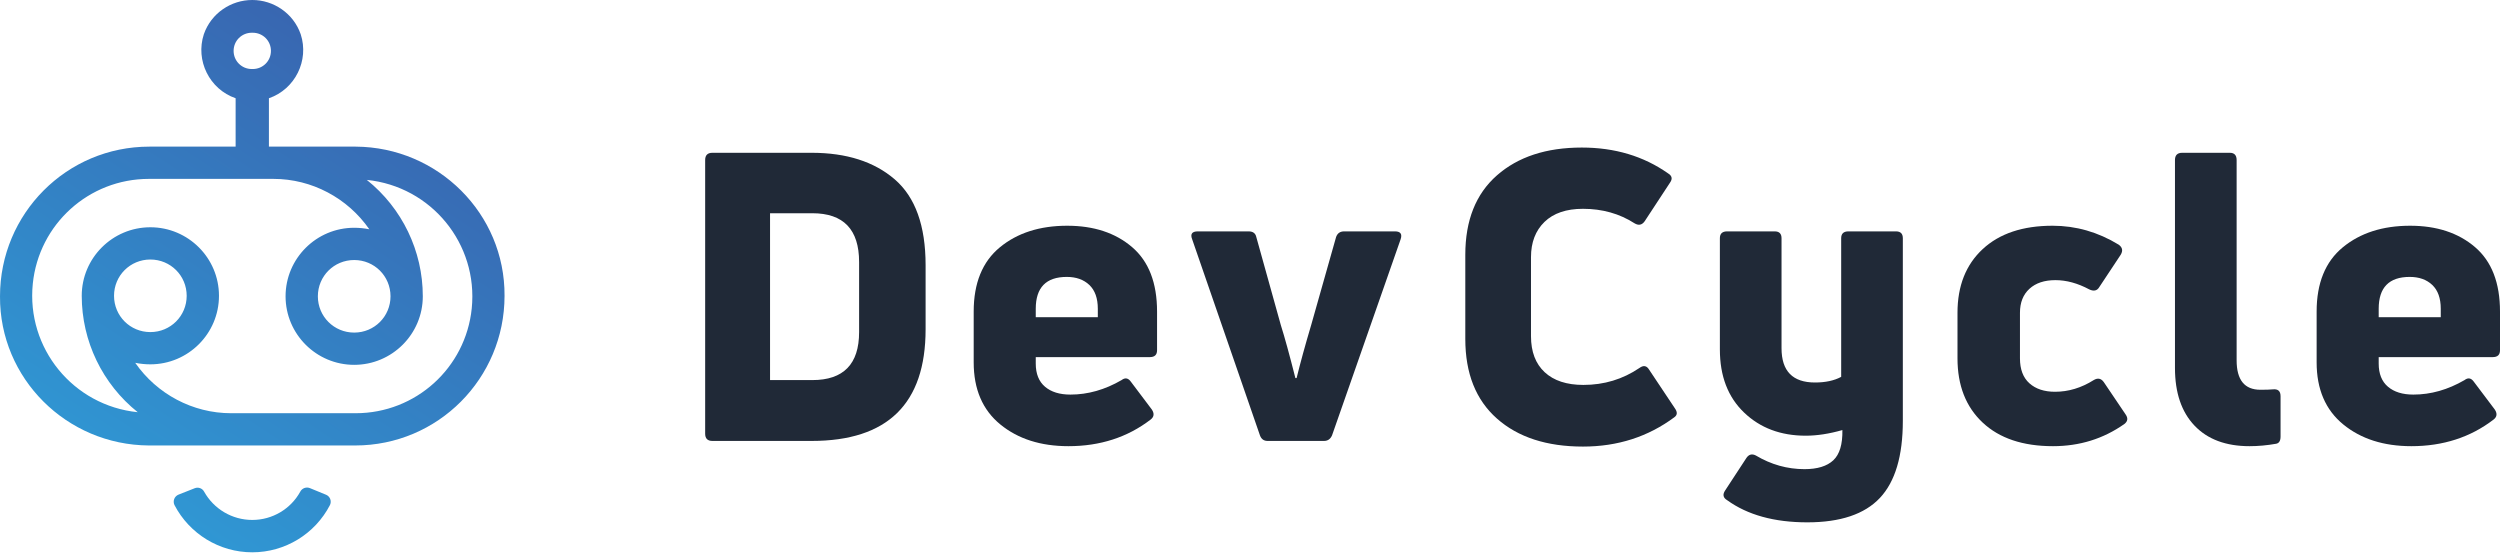
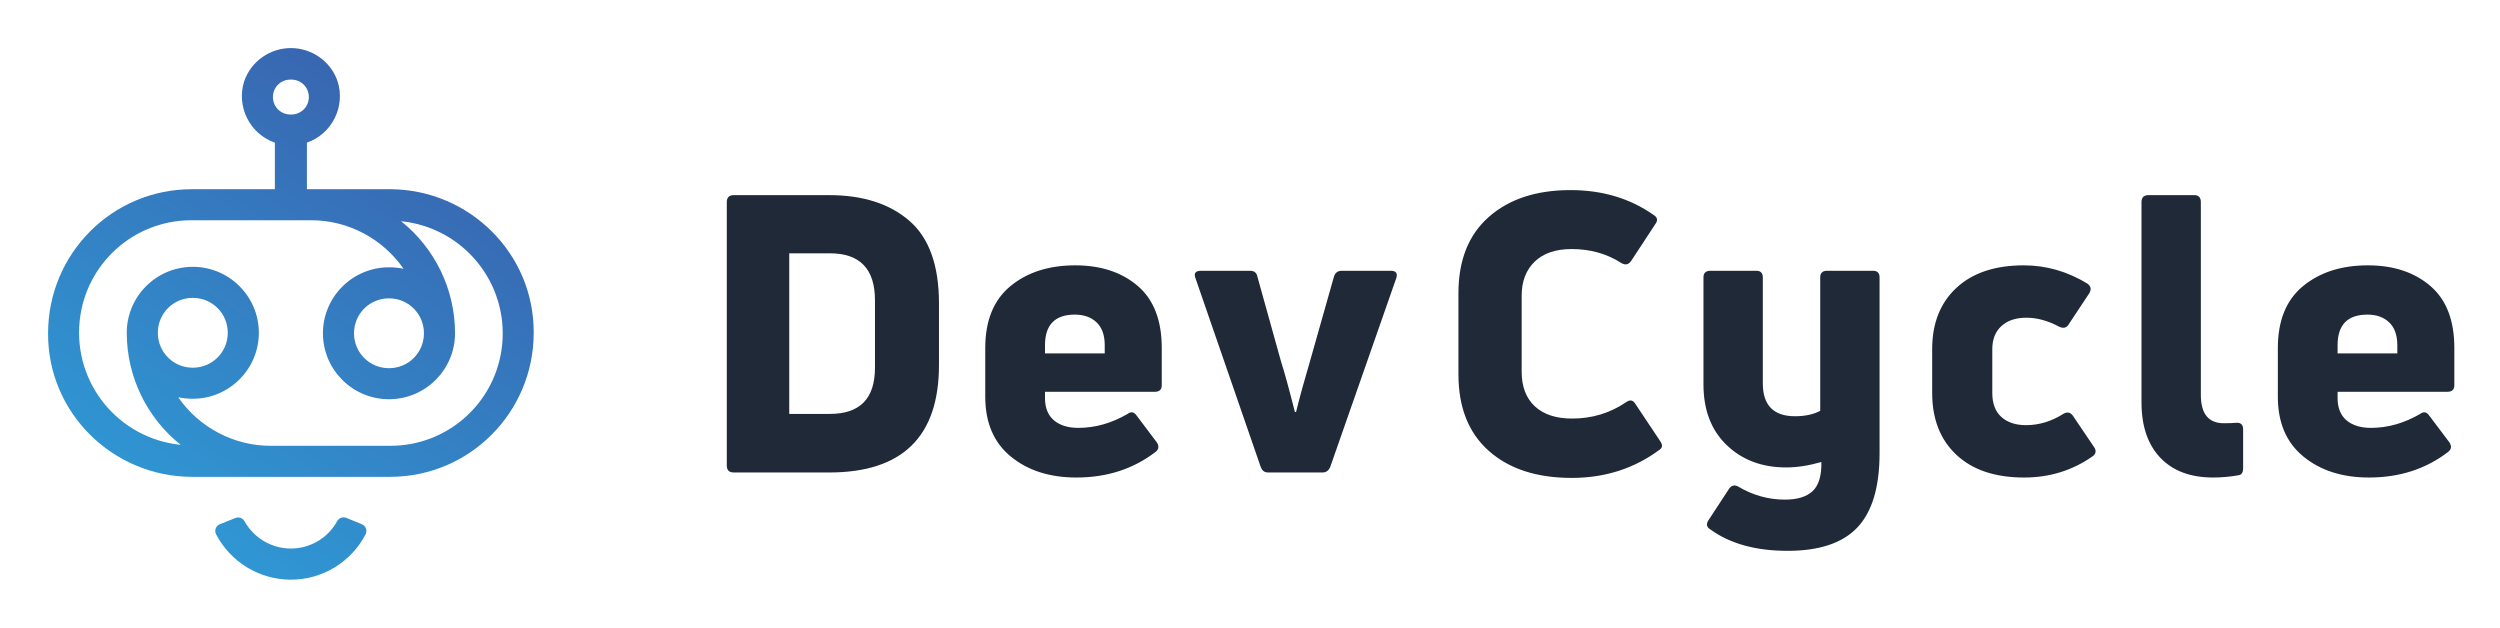
- <svg xmlns="http://www.w3.org/2000/svg" id="Layer_2" viewBox="0 0 3963.979 875.737">
+ <svg xmlns="http://www.w3.org/2000/svg" role="img" viewBox="-79.20 -79.20 4118.40 1033.40">
  <defs>
-     <linearGradient id="linear-gradient" x1="76.568" y1="966.385" x2="745.12" y2="-60.871" gradientUnits="userSpaceOnUse">
+     <linearGradient id="a" x1="76.568" x2="745.12" y1="966.385" y2="-60.871" gradientUnits="userSpaceOnUse">
      <stop offset=".027" stop-color="#2da3dc" />
      <stop offset=".979" stop-color="#3b5aa8" />
    </linearGradient>
  </defs>
-   <g id="Components">
-     <g id="b4f9329a-f8e2-456e-b9df-fcdd24cb3e1f_1">
-       <g>
-         <path d="M1286.789,699.146h-157.194c-7.668,0-11.502-3.834-11.502-11.502V253.763c0-7.668,3.834-11.502,11.502-11.502h157.194c55.373,0,99.364,14.058,131.953,42.174,32.589,28.116,48.884,73.485,48.884,136.107v101.602c0,118.005-60.286,177.002-180.837,177.002Zm-65.817-361.035v264.546h67.095c49.413,0,74.124-25.34,74.124-76.041v-111.186c0-51.54-24.711-77.319-74.124-77.319h-67.095Z" style="fill:#202937;" />
-         <path d="M1834.622,494.026v61.345c0,7.249-3.834,10.862-11.502,10.862h-180.837v10.225c0,16.195,4.893,28.436,14.697,36.742,9.795,8.307,23.214,12.461,40.257,12.461,27.686,0,54.734-7.668,81.153-23.004,5.531-4.254,10.434-3.404,14.696,2.556l33.228,44.091c4.253,6.391,3.614,11.723-1.917,15.975-36.643,28.117-80.095,42.175-130.356,42.175-43.881,0-79.875-11.502-107.99-34.507-28.116-23.004-42.175-55.802-42.175-98.405v-80.515c0-45.148,13.839-79.126,41.535-101.92,27.686-22.784,63.262-34.187,106.713-34.187,42.175,0,76.461,11.293,102.88,33.867,26.408,22.584,39.617,56.661,39.617,102.239Zm-93.933-4.473c0-16.613-4.473-29.174-13.419-37.701-8.946-8.516-20.878-12.779-35.784-12.779-32.809,0-49.203,16.834-49.203,50.48v13.42h98.406v-13.42Z" style="fill:#202937;" />
-         <path d="M2099.326,699.146h-89.46c-5.971,0-10.015-2.975-12.142-8.945l-107.352-310.554c-3.415-8.517-.43-12.78,8.945-12.78h80.515c6.809,0,10.862,2.985,12.141,8.946l38.98,139.941c5.96,18.75,13.628,46.647,23.004,83.709h1.917c5.96-24.281,13.628-52.178,23.004-83.709l39.618-139.941c2.126-5.961,6.39-8.946,12.779-8.946h80.515c8.945,0,11.921,4.263,8.945,12.78l-108.63,310.554c-2.556,5.971-6.819,8.945-12.779,8.945Z" style="fill:#202937;" />
-         <path d="M2655.015,661.444c-41.755,31.102-90.1,46.648-145.053,46.648-57.511,0-102.989-14.797-136.427-44.41-33.448-29.605-50.162-71.668-50.162-126.202v-133.551c0-54.525,16.714-96.489,50.162-125.883,33.438-29.394,78.277-44.091,134.51-44.091,52.398,0,97.977,13.639,136.745,40.896,6.391,3.834,7.449,8.736,3.195,14.697l-40.257,61.344c-4.264,5.971-9.585,7.029-15.975,3.195-23.863-15.336-51.12-23.004-81.792-23.004-26.419,0-46.757,6.929-61.025,20.768-14.277,13.848-21.406,32.489-21.406,55.913v125.244c0,24.712,7.239,43.772,21.727,57.19,14.477,13.42,34.925,20.129,61.344,20.129,32.799,0,62.402-8.946,88.821-26.838,6.39-4.684,11.502-3.834,15.336,2.556l40.895,61.345c4.254,5.97,4.044,10.652-.639,14.057Z" style="fill:#202937;" />
-         <path d="M2919.357,597.545v-219.816c0-7.239,3.834-10.863,11.502-10.863h75.402c7.238,0,10.862,3.624,10.862,10.863v289.467c0,55.803-12.141,96.588-36.423,122.368-24.282,25.77-62.622,38.659-115.019,38.659s-94.792-11.721-127.161-35.145c-6.391-3.834-7.458-8.946-3.195-15.336l33.867-51.76c3.834-5.541,8.727-6.818,14.697-3.834,24.281,14.479,50.052,21.727,77.318,21.727,20.448,0,35.675-4.693,45.688-14.059,10.005-9.375,14.797-25.35,14.378-47.924-20.877,5.971-40.257,8.945-58.149,8.945-39.617,0-72.207-12.24-97.767-36.742-25.56-24.492-38.34-57.83-38.34-100.004v-176.364c0-7.239,3.834-10.863,11.502-10.863h75.401c7.239,0,10.863,3.624,10.863,10.863v174.447c0,36.214,17.673,54.315,53.037,54.315,16.614,0,30.452-2.976,41.535-8.946Z" style="fill:#202937;" />
-         <path d="M3368.333,672.308c-33.228,23.434-70.93,35.145-113.103,35.145-47.715,0-84.887-12.46-111.506-37.382-26.628-24.921-39.938-58.888-39.938-101.92v-72.207c0-42.594,13.31-76.251,39.938-100.962,26.619-24.701,63.581-37.062,110.867-37.062,37.062,0,71.987,10.014,104.796,30.033,5.961,4.263,7.029,9.585,3.195,15.975l-33.867,51.12c-3.415,5.971-8.736,7.249-15.976,3.834-18.321-9.795-36.213-14.697-53.676-14.697-17.473,0-31.211,4.584-41.216,13.738-10.014,9.166-15.016,21.836-15.016,38.022v72.207c0,17.473,5.002,30.672,15.016,39.617,10.005,8.946,23.533,13.42,40.577,13.42,21.297,0,41.744-6.171,61.344-18.531,6.39-3.834,11.712-2.766,15.975,3.195l34.507,51.119c4.253,5.971,3.614,11.083-1.917,15.336Z" style="fill:#202937;" />
-         <path d="M3609.003,703.619c-14.487,2.556-28.546,3.834-42.174,3.834-37.491,0-66.566-10.863-87.224-32.589-20.668-21.727-30.992-52.179-30.992-91.377V253.763c0-7.668,3.834-11.502,11.503-11.502h75.401c7.239,0,10.863,3.834,10.863,11.502v317.584c0,31.101,12.56,46.647,37.701,46.647,8.945,0,15.545-.21,19.809-.639,8.088-.85,12.142,2.775,12.142,10.862v63.9c0,6.819-2.347,10.644-7.029,11.502Z" style="fill:#202937;" />
-         <path d="M3963.979,494.026v61.345c0,7.249-3.834,10.862-11.502,10.862h-180.837v10.225c0,16.195,4.893,28.436,14.697,36.742,9.795,8.307,23.214,12.461,40.257,12.461,27.686,0,54.734-7.668,81.153-23.004,5.531-4.254,10.434-3.404,14.696,2.556l33.228,44.091c4.253,6.391,3.614,11.723-1.917,15.975-36.643,28.117-80.095,42.175-130.356,42.175-43.881,0-79.875-11.502-107.99-34.507-28.116-23.004-42.175-55.802-42.175-98.405v-80.515c0-45.148,13.839-79.126,41.535-101.92,27.686-22.784,63.262-34.187,106.713-34.187,42.175,0,76.461,11.293,102.88,33.867,26.408,22.584,39.617,56.661,39.617,102.239Zm-93.933-4.473c0-16.613-4.473-29.174-13.419-37.701-8.946-8.516-20.878-12.779-35.784-12.779-32.809,0-49.203,16.834-49.203,50.48v13.42h98.406v-13.42Z" style="fill:#202937;" />
-       </g>
-       <path d="M283.024,784.291c7.827-3.163,18.056-7.295,25.681-10.146,5.678-2.293,12.169,.092,15.009,5.516,15.293,27.384,44.356,44.755,76.285,44.755s60.992-17.371,76.1-44.852c2.89-5.52,9.496-7.949,15.274-5.617,7.545,3.049,17.774,7.181,25.544,10.484,3.082,1.245,5.508,3.716,6.696,6.82,1.188,3.104,1.032,6.562-.431,9.547-23.646,45.711-71.005,74.939-123.183,74.939s-99.537-29.228-123.325-74.869c-1.482-3.024-1.64-6.528-.436-9.672,1.204-3.144,3.662-5.646,6.785-6.905Zm336.173-314.472c0-31.962-25.6-57.532-57.6-57.532s-57.599,25.57-57.599,57.532,25.599,57.532,57.599,57.532,57.6-25.569,57.6-57.532ZM400.001,51.928c-.265-.008-.528-.016-.795-.016-16,0-28.8,12.784-28.8,28.768s12.8,28.766,28.8,28.766c.267,0,.53-.003,.795-.011,.265,.007,.528,.011,.795,.011,16,0,28.8-12.785,28.8-28.766s-12.8-28.768-28.8-28.768c-.267,0-.53,.008-.795,.016ZM180.804,469.02c0,31.962,25.6,57.532,57.6,57.532s57.599-25.57,57.599-57.532-25.599-57.532-57.599-57.532-57.6,25.569-57.6,57.532Zm252.793-185.381H236.004c-95.2,0-174.4,71.915-184,166.203-10.4,102.279,64,193.371,166.4,203.759-56-44.747-88.799-112.667-88.799-184.582,0-59.929,48.799-108.671,108.8-108.671s108.8,48.742,108.8,108.671-48.799,108.672-108.8,108.672c-8,0-16-.799-24-2.398,34.4,49.541,91.2,79.906,152,79.906h197.593c95.2,0,174.4-71.915,184-166.203,10.4-102.279-64-193.371-166.4-203.759,56,44.747,88.799,112.666,88.799,184.582,0,59.929-48.799,108.671-108.8,108.671s-108.8-48.742-108.8-108.671,48.8-108.672,108.8-108.672c8,0,16,.799,24,2.398-34.4-49.541-91.2-79.906-152-79.906Zm129.6,422.701H236.004C105.604,705.541-.795,600.066,.004,469.819,.004,338.774,105.604,232.5,236.804,232.5h136.802v-76.709c-41.6-14.383-64-59.929-50.4-101.479C334.767,20.954,366.435-.048,400.001,0c33.566-.049,65.234,20.954,76.795,54.311,13.6,41.55-8.8,87.096-50.4,101.479v76.709h137.6c130.4,.799,236.8,106.274,235.999,236.521,0,131.045-105.6,237.32-236.799,237.32Z" style="fill:url(#linear-gradient); fill-rule:evenodd;" />
-     </g>
-   </g>
+   <path d="M1286.789 699.146h-157.194c-7.668 0-11.502-3.834-11.502-11.502V253.763c0-7.668 3.834-11.502 11.502-11.502h157.194c55.373 0 99.364 14.058 131.953 42.174 32.589 28.116 48.884 73.485 48.884 136.107v101.602c0 118.005-60.286 177.002-180.837 177.002zm-65.817-361.035v264.546h67.095c49.413 0 74.124-25.34 74.124-76.041v-111.186c0-51.54-24.711-77.319-74.124-77.319h-67.095zm613.651 155.916v61.345c0 7.249-3.834 10.862-11.502 10.862h-180.837v10.225c0 16.195 4.893 28.436 14.697 36.742 9.795 8.307 23.214 12.461 40.257 12.461 27.686 0 54.734-7.668 81.153-23.004 5.531-4.254 10.434-3.404 14.696 2.556l33.228 44.091c4.253 6.391 3.614 11.723-1.917 15.975-36.643 28.117-80.095 42.175-130.356 42.175-43.881 0-79.875-11.502-107.99-34.507-28.116-23.004-42.175-55.802-42.175-98.405v-80.515c0-45.148 13.839-79.126 41.535-101.92 27.686-22.784 63.262-34.187 106.713-34.187 42.175 0 76.461 11.293 102.88 33.867 26.408 22.584 39.617 56.661 39.617 102.239zm-93.933-4.473c0-16.613-4.473-29.174-13.419-37.701-8.946-8.516-20.878-12.779-35.784-12.779-32.809 0-49.203 16.834-49.203 50.48v13.42h98.406v-13.42zm358.637 209.592h-89.46c-5.971 0-10.015-2.975-12.142-8.945l-107.352-310.554c-3.415-8.517-.43-12.78 8.945-12.78h80.515c6.809 0 10.862 2.985 12.141 8.946l38.98 139.941c5.96 18.75 13.628 46.647 23.004 83.709h1.917c5.96-24.281 13.628-52.178 23.004-83.709l39.618-139.941c2.126-5.961 6.39-8.946 12.779-8.946h80.515c8.945 0 11.921 4.263 8.945 12.78l-108.63 310.554c-2.556 5.971-6.819 8.945-12.779 8.945zm555.689-37.701c-41.755 31.102-90.1 46.648-145.053 46.648-57.511 0-102.989-14.797-136.427-44.41-33.448-29.605-50.162-71.668-50.162-126.202V403.928c0-54.525 16.714-96.489 50.162-125.883 33.438-29.394 78.277-44.091 134.51-44.091 52.398 0 97.977 13.639 136.745 40.896 6.391 3.834 7.449 8.736 3.195 14.697l-40.257 61.344c-4.264 5.971-9.585 7.029-15.975 3.195-23.863-15.336-51.12-23.004-81.792-23.004-26.419 0-46.757 6.929-61.025 20.768-14.277 13.848-21.406 32.489-21.406 55.913V533.006c0 24.712 7.239 43.772 21.727 57.19 14.477 13.42 34.925 20.129 61.344 20.129 32.799 0 62.402-8.946 88.821-26.838 6.39-4.684 11.502-3.834 15.336 2.556l40.895 61.345c4.254 5.97 4.044 10.652-.639 14.057zm264.341-63.899V377.729c0-7.239 3.834-10.863 11.502-10.863h75.402c7.238 0 10.862 3.624 10.862 10.863v289.467c0 55.803-12.141 96.588-36.423 122.368-24.282 25.77-62.622 38.659-115.019 38.659s-94.792-11.721-127.161-35.145c-6.391-3.834-7.458-8.946-3.195-15.336l33.867-51.76c3.834-5.541 8.727-6.818 14.697-3.834 24.281 14.479 50.052 21.727 77.318 21.727 20.448 0 35.675-4.693 45.688-14.059 10.005-9.375 14.797-25.35 14.378-47.924-20.877 5.971-40.257 8.945-58.149 8.945-39.617 0-72.207-12.24-97.767-36.742-25.56-24.492-38.34-57.83-38.34-100.004V377.729c0-7.239 3.834-10.863 11.502-10.863h75.401c7.239 0 10.863 3.624 10.863 10.863V552.176c0 36.214 17.673 54.315 53.037 54.315 16.614 0 30.452-2.976 41.535-8.946zm448.976 74.763c-33.228 23.434-70.93 35.145-113.103 35.145-47.715 0-84.887-12.46-111.506-37.382-26.628-24.921-39.938-58.888-39.938-101.92v-72.207c0-42.594 13.31-76.251 39.938-100.962 26.619-24.701 63.581-37.062 110.867-37.062 37.062 0 71.987 10.014 104.796 30.033 5.961 4.263 7.029 9.585 3.195 15.975l-33.867 51.12c-3.415 5.971-8.736 7.249-15.976 3.834-18.321-9.795-36.213-14.697-53.676-14.697-17.473 0-31.211 4.584-41.216 13.738-10.014 9.166-15.016 21.836-15.016 38.022v72.207c0 17.473 5.002 30.672 15.016 39.617 10.005 8.946 23.533 13.42 40.577 13.42 21.297 0 41.744-6.171 61.344-18.531 6.39-3.834 11.712-2.766 15.975 3.195l34.507 51.119c4.253 5.971 3.614 11.083-1.917 15.336zm240.67 31.311c-14.487 2.556-28.546 3.834-42.174 3.834-37.491 0-66.566-10.863-87.224-32.589-20.668-21.727-30.992-52.179-30.992-91.377V253.763c0-7.668 3.834-11.502 11.503-11.502h75.401c7.239 0 10.863 3.834 10.863 11.502v317.584c0 31.101 12.56 46.647 37.701 46.647 8.945 0 15.545-.21 19.809-.639 8.088-.85 12.142 2.775 12.142 10.862v63.9c0 6.819-2.347 10.644-7.029 11.502zm354.976-209.593v61.345c0 7.249-3.834 10.862-11.502 10.862h-180.837v10.225c0 16.195 4.893 28.436 14.697 36.742 9.795 8.307 23.214 12.461 40.257 12.461 27.686 0 54.734-7.668 81.153-23.004 5.531-4.254 10.434-3.404 14.696 2.556l33.228 44.091c4.253 6.391 3.614 11.723-1.917 15.975-36.643 28.117-80.095 42.175-130.356 42.175-43.881 0-79.875-11.502-107.99-34.507-28.116-23.004-42.175-55.802-42.175-98.405v-80.515c0-45.148 13.839-79.126 41.535-101.92 27.686-22.784 63.262-34.187 106.713-34.187 42.175 0 76.461 11.293 102.88 33.867 26.408 22.584 39.617 56.661 39.617 102.239zm-93.933-4.473c0-16.613-4.473-29.174-13.419-37.701-8.946-8.516-20.878-12.779-35.784-12.779-32.809 0-49.203 16.834-49.203 50.48v13.42h98.406v-13.42z" fill="#202937" />
+   <path fill="url(#a)" fill-rule="evenodd" d="M283.024 784.291c7.827-3.163 18.056-7.295 25.681-10.146 5.678-2.293 12.169.092 15.009 5.516 15.293 27.384 44.356 44.755 76.285 44.755s60.992-17.371 76.1-44.852c2.89-5.52 9.496-7.949 15.274-5.617 7.545 3.049 17.774 7.181 25.544 10.484 3.082 1.245 5.508 3.716 6.696 6.82 1.188 3.104 1.032 6.562-.431 9.547-23.646 45.711-71.005 74.939-123.183 74.939s-99.537-29.228-123.325-74.869c-1.482-3.024-1.64-6.528-.436-9.672 1.204-3.144 3.662-5.646 6.785-6.905zm336.173-314.472c0-31.962-25.6-57.532-57.6-57.532s-57.599 25.57-57.599 57.532 25.599 57.532 57.599 57.532 57.6-25.569 57.6-57.532zM400.001 51.928c-.265-.008-.528-.016-.795-.016-16 0-28.8 12.784-28.8 28.768s12.8 28.766 28.8 28.766c.267 0 .53-.003.795-.011.265.007.528.011.795.011 16 0 28.8-12.785 28.8-28.766s-12.8-28.768-28.8-28.768c-.267 0-.53.008-.795.016zM180.804 469.02c0 31.962 25.6 57.532 57.6 57.532s57.599-25.57 57.599-57.532-25.599-57.532-57.599-57.532-57.6 25.569-57.6 57.532zm252.793-185.381H236.004c-95.2 0-174.4 71.915-184 166.203-10.4 102.279 64 193.371 166.4 203.759-56-44.747-88.799-112.667-88.799-184.582 0-59.929 48.799-108.671 108.8-108.671s108.8 48.742 108.8 108.671-48.799 108.672-108.8 108.672c-8 0-16-.799-24-2.398 34.4 49.541 91.2 79.906 152 79.906h197.593c95.2 0 174.4-71.915 184-166.203 10.4-102.279-64-193.371-166.4-203.759 56 44.747 88.799 112.666 88.799 184.582 0 59.929-48.799 108.671-108.8 108.671s-108.8-48.742-108.8-108.671 48.8-108.672 108.8-108.672c8 0 16.0.799 24 2.398-34.4-49.541-91.2-79.906-152-79.906zm129.6 422.701H236.004C105.604 705.541-.795 600.066.004 469.819c0-131.045 105.6-237.32 236.799-237.32H373.606v-76.709c-41.6-14.383-64-59.929-50.4-101.479C334.767 20.954 366.435-.048 400.001 0c33.566-.049 65.234 20.954 76.795 54.311 13.6 41.55-8.8 87.096-50.4 101.479v76.709h137.6c130.4.799 236.8 106.274 235.999 236.521 0 131.045-105.6 237.32-236.799 237.32z" />
</svg>
